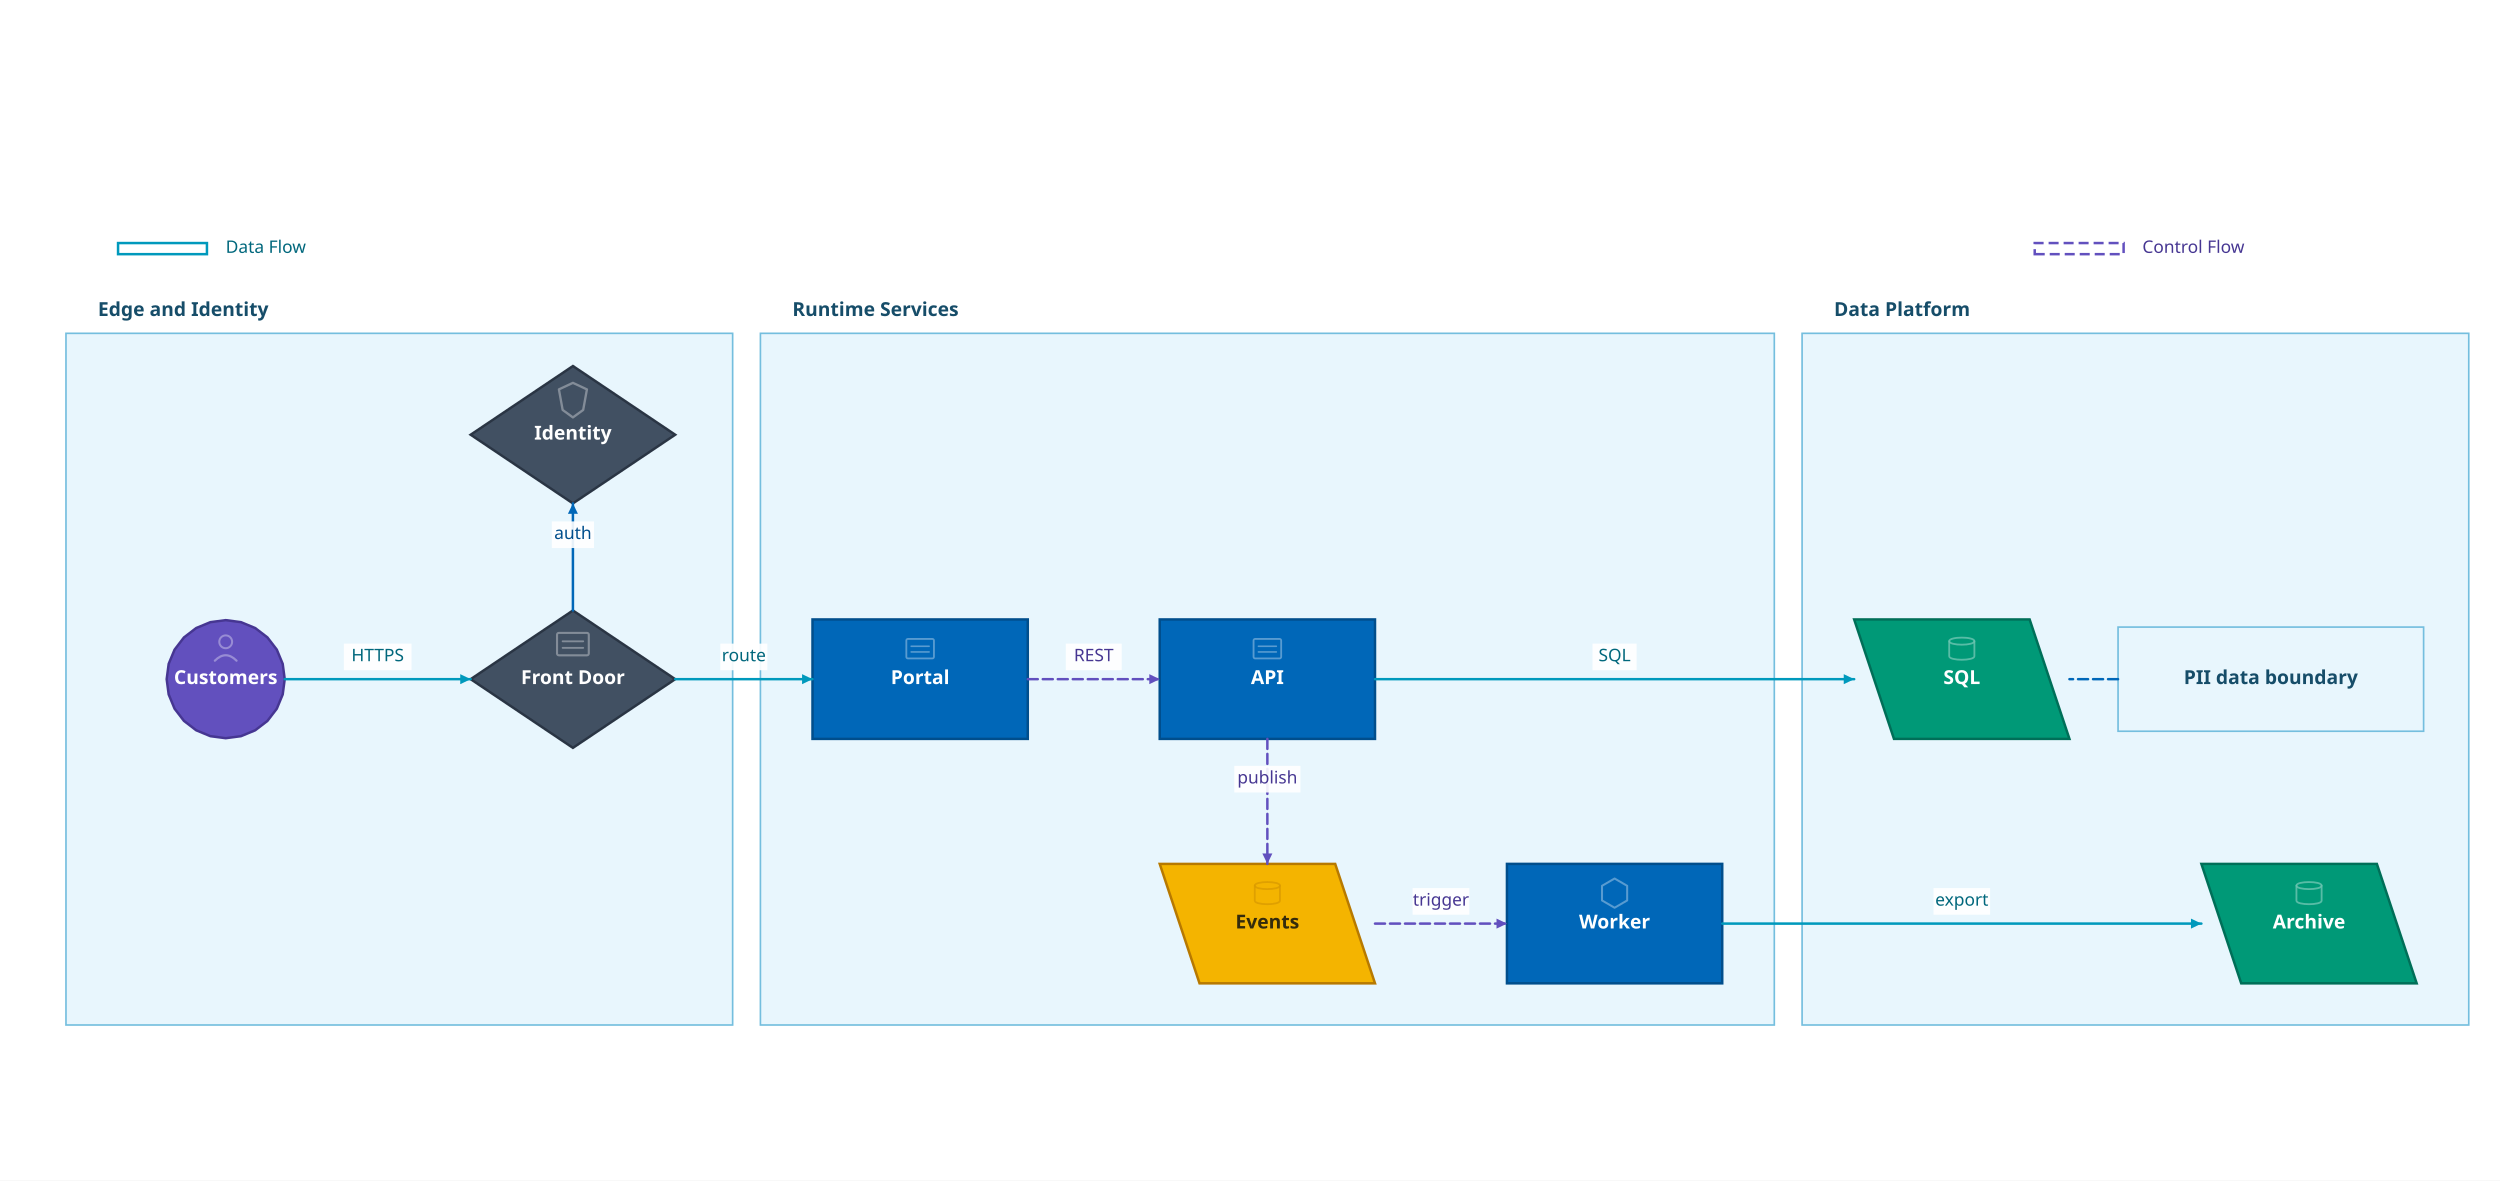
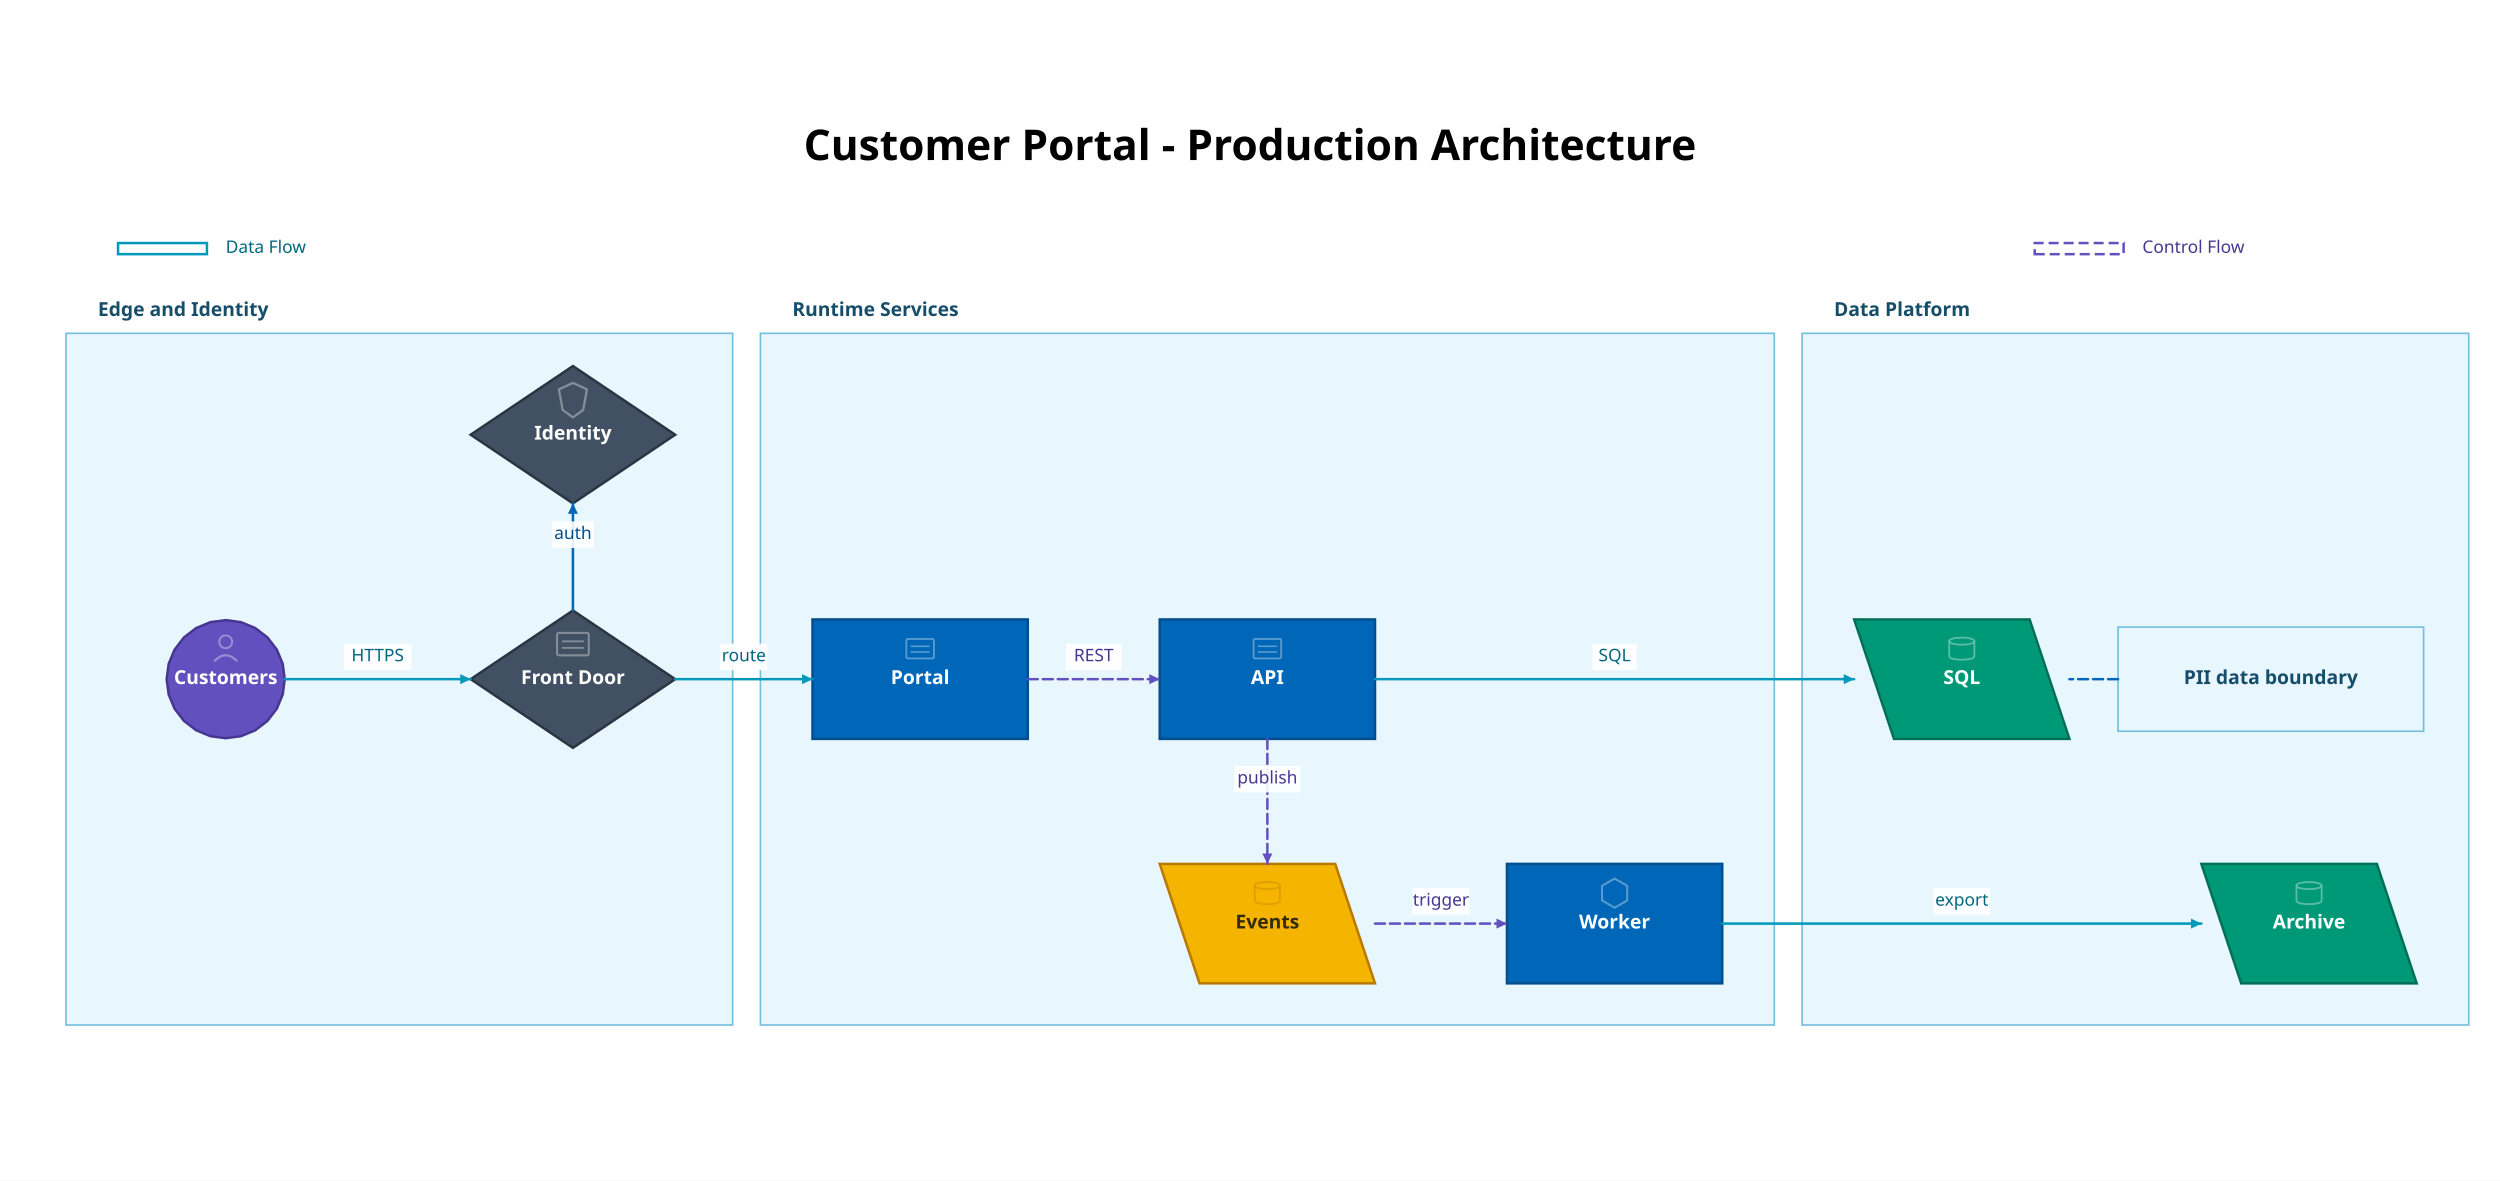
<svg xmlns="http://www.w3.org/2000/svg" width="1728" height="816" viewBox="0 0 1728 816" role="img" aria-label="Premium Cloud Architecture">
  <rect x="0" y="0" width="1728" height="816" fill="#FFFFFF" />
  <g data-officeimo-visio-page="Premium Cloud Architecture">
    <g data-visio-shape-id="edge" data-visio-nameu="Rectangle">
      <path d="M 45.6 708.48 L 506.4 708.48 L 506.4 230.4 L 45.6 230.4 Z" data-officeimo-preserved-geometry="true" fill="#E8F6FD" stroke="#74BEDE" stroke-width="1.152" />
    </g>
    <g data-visio-shape-id="edge-label" data-visio-nameu="Text Box">
      <path d="M 60 229.44 L 492 229.44 L 492 200.64 L 60 200.64 Z" data-officeimo-preserved-geometry="true" fill="none" stroke="none" />
      <text x="67.68" y="213.707" font-family="Aptos" font-size="13.333" text-anchor="start" dominant-baseline="middle" fill="#164D69" font-weight="700">
        <tspan x="67.68" dy="0">Edge and Identity</tspan>
      </text>
    </g>
    <g data-visio-shape-id="runtime" data-visio-nameu="Rectangle">
      <path d="M 525.6 708.48 L 1226.4 708.48 L 1226.4 230.4 L 525.6 230.4 Z" data-officeimo-preserved-geometry="true" fill="#E8F6FD" stroke="#74BEDE" stroke-width="1.152" />
    </g>
    <g data-visio-shape-id="runtime-label" data-visio-nameu="Text Box">
      <path d="M 540 229.44 L 1212 229.44 L 1212 200.64 L 540 200.64 Z" data-officeimo-preserved-geometry="true" fill="none" stroke="none" />
      <text x="547.68" y="213.707" font-family="Aptos" font-size="13.333" text-anchor="start" dominant-baseline="middle" fill="#164D69" font-weight="700">
        <tspan x="547.68" dy="0">Runtime Services</tspan>
      </text>
    </g>
    <g data-visio-shape-id="data" data-visio-nameu="Rectangle">
      <path d="M 1245.6 708.48 L 1706.4 708.48 L 1706.4 230.4 L 1245.6 230.4 Z" data-officeimo-preserved-geometry="true" fill="#E8F6FD" stroke="#74BEDE" stroke-width="1.152" />
    </g>
    <g data-visio-shape-id="data-label" data-visio-nameu="Text Box">
      <path d="M 1260 229.44 L 1692 229.44 L 1692 200.64 L 1260 200.64 Z" data-officeimo-preserved-geometry="true" fill="none" stroke="none" />
      <text x="1267.68" y="213.707" font-family="Aptos" font-size="13.333" text-anchor="start" dominant-baseline="middle" fill="#164D69" font-weight="700">
        <tspan x="1267.68" dy="0">Data Platform</tspan>
      </text>
    </g>
    <g data-visio-shape-id="users" data-visio-nameu="Circle">
      <path d="M 196.8 469.44 L 195.41 458.88 L 191.334 449.04 L 184.85 440.59 L 176.4 434.106 L 166.56 430.03 L 156 428.64 L 145.44 430.03 L 135.6 434.106 L 127.15 440.59 L 120.666 449.04 L 116.59 458.88 L 115.2 469.44 L 116.59 480 L 120.666 489.84 L 127.15 498.29 L 135.6 504.774 L 145.44 508.85 L 156 510.24 L 166.56 508.85 L 176.4 504.774 L 184.85 498.29 L 191.334 489.84 L 195.41 480 Z" data-officeimo-preserved-geometry="true" fill="#6250BE" stroke="#463692" stroke-width="1.728" />
      <g data-officeimo-stencil-artwork="true" data-officeimo-stencil-key="person" opacity="0.42">
        <circle cx="156" cy="443.622" r="4.439" fill="none" stroke="#FFFFFF" stroke-opacity="0.824" stroke-width="1.387" stroke-linecap="round" stroke-linejoin="round" />
        <path d="M148.509 456.661Q156 449.171 163.491 456.661" fill="none" stroke="#FFFFFF" stroke-opacity="0.824" stroke-width="1.526" stroke-linecap="round" stroke-linejoin="round" />
      </g>
      <text x="156" y="468.107" font-family="Aptos" font-size="13.333" text-anchor="middle" dominant-baseline="middle" fill="#FFFFFF" font-weight="700">
        <tspan x="156" dy="0">Customers</tspan>
      </text>
    </g>
    <g data-visio-shape-id="identity" data-visio-nameu="Decision">
      <path d="M 396 347.952 L 466.68 300.48 L 396 253.008 L 325.32 300.48 Z" data-officeimo-preserved-geometry="true" fill="#415062" stroke="#2A3544" stroke-width="1.728" />
      <g data-officeimo-stencil-artwork="true" data-officeimo-stencil-key="security" opacity="0.42">
        <path d="M396 264.629L405.684 269.148L403.102 283.352L396 288.517L388.898 283.352L386.316 269.148Z" fill="none" stroke="#FFFFFF" stroke-opacity="0.824" stroke-width="1.614" stroke-linecap="round" stroke-linejoin="round" />
      </g>
      <text x="396" y="299.147" font-family="Aptos" font-size="13.333" text-anchor="middle" dominant-baseline="middle" fill="#FFFFFF" font-weight="700">
        <tspan x="396" dy="0">Identity</tspan>
      </text>
    </g>
    <g data-visio-shape-id="front-door" data-visio-nameu="Decision">
      <path d="M 396 516.912 L 466.68 469.44 L 396 421.968 L 325.32 469.44 Z" data-officeimo-preserved-geometry="true" fill="#415062" stroke="#2A3544" stroke-width="1.728" />
      <g data-officeimo-stencil-artwork="true" data-officeimo-stencil-key="compute" opacity="0.42">
        <rect x="385.024" y="437.463" width="21.951" height="15.495" rx="1.24" fill="none" stroke="#FFFFFF" stroke-opacity="0.824" stroke-width="1.453" stroke-linecap="round" stroke-linejoin="round" />
        <line x1="388.898" y1="443.273" x2="403.102" y2="443.273" stroke="#FFFFFF" stroke-opacity="0.824" stroke-width="1.291" stroke-linecap="round" />
        <line x1="388.898" y1="447.793" x2="403.102" y2="447.793" stroke="#FFFFFF" stroke-opacity="0.824" stroke-width="1.291" stroke-linecap="round" />
      </g>
      <text x="396" y="468.107" font-family="Aptos" font-size="13.333" text-anchor="middle" dominant-baseline="middle" fill="#FFFFFF" font-weight="700">
        <tspan x="396" dy="0">Front Door</tspan>
      </text>
    </g>
    <g data-visio-shape-id="portal" data-visio-nameu="Process">
      <path d="M 561.6 510.72 L 710.4 510.72 L 710.4 428.16 L 561.6 428.16 Z" data-officeimo-preserved-geometry="true" fill="#0067B8" stroke="#004E8C" stroke-width="1.728" />
      <g data-officeimo-stencil-artwork="true" data-officeimo-stencil-key="compute" opacity="0.42">
        <rect x="626.456" y="441.634" width="19.088" height="13.474" rx="1.078" fill="none" stroke="#FFFFFF" stroke-opacity="0.824" stroke-width="1.263" stroke-linecap="round" stroke-linejoin="round" />
        <line x1="629.825" y1="446.686" x2="642.175" y2="446.686" stroke="#FFFFFF" stroke-opacity="0.824" stroke-width="1.123" stroke-linecap="round" />
        <line x1="629.825" y1="450.616" x2="642.175" y2="450.616" stroke="#FFFFFF" stroke-opacity="0.824" stroke-width="1.123" stroke-linecap="round" />
      </g>
      <text x="636" y="468.107" font-family="Aptos" font-size="13.333" text-anchor="middle" dominant-baseline="middle" fill="#FFFFFF" font-weight="700">
        <tspan x="636" dy="0">Portal</tspan>
      </text>
    </g>
    <g data-visio-shape-id="api" data-visio-nameu="Process">
      <path d="M 801.6 510.72 L 950.4 510.72 L 950.4 428.16 L 801.6 428.16 Z" data-officeimo-preserved-geometry="true" fill="#0067B8" stroke="#004E8C" stroke-width="1.728" />
      <g data-officeimo-stencil-artwork="true" data-officeimo-stencil-key="compute" opacity="0.42">
        <rect x="866.456" y="441.634" width="19.088" height="13.474" rx="1.078" fill="none" stroke="#FFFFFF" stroke-opacity="0.824" stroke-width="1.263" stroke-linecap="round" stroke-linejoin="round" />
        <line x1="869.825" y1="446.686" x2="882.175" y2="446.686" stroke="#FFFFFF" stroke-opacity="0.824" stroke-width="1.123" stroke-linecap="round" />
        <line x1="869.825" y1="450.616" x2="882.175" y2="450.616" stroke="#FFFFFF" stroke-opacity="0.824" stroke-width="1.123" stroke-linecap="round" />
      </g>
      <text x="876" y="468.107" font-family="Aptos" font-size="13.333" text-anchor="middle" dominant-baseline="middle" fill="#FFFFFF" font-weight="700">
        <tspan x="876" dy="0">API</tspan>
      </text>
    </g>
    <g data-visio-shape-id="events" data-visio-nameu="Data">
      <path d="M 829.12 679.68 L 950.4 679.68 L 922.88 597.12 L 801.6 597.12 Z" data-officeimo-preserved-geometry="true" fill="#F4B400" stroke="#B77900" stroke-width="1.728" />
      <g data-officeimo-stencil-artwork="true" data-officeimo-stencil-key="data" opacity="0.42">
        <path d="M867.298 612.121C867.298 608.865 884.702 608.865 884.702 612.121L884.702 622.541C884.702 625.797 867.298 625.797 867.298 622.541Z" fill="none" stroke="#B77900" stroke-opacity="0.824" stroke-width="1.263" stroke-linecap="round" stroke-linejoin="round" />
        <path d="M867.298 612.121C867.298 615.377 884.702 615.377 884.702 612.121" fill="none" stroke="#B77900" stroke-opacity="0.824" stroke-width="1.263" stroke-linecap="round" stroke-linejoin="round" />
      </g>
      <text x="876" y="637.067" font-family="Aptos" font-size="13.333" text-anchor="middle" dominant-baseline="middle" fill="#342B0C" font-weight="700">
        <tspan x="876" dy="0">Events</tspan>
      </text>
    </g>
    <g data-visio-shape-id="worker" data-visio-nameu="Process">
      <path d="M 1041.6 679.68 L 1190.4 679.68 L 1190.4 597.12 L 1041.6 597.12 Z" data-officeimo-preserved-geometry="true" fill="#0067B8" stroke="#004E8C" stroke-width="1.728" />
      <g data-officeimo-stencil-artwork="true" data-officeimo-stencil-key="container" opacity="0.42">
        <path d="M1116 607.225L1124.691 612.278L1124.691 622.383L1116 627.436L1107.309 622.383L1107.309 612.278Z" fill="none" stroke="#FFFFFF" stroke-opacity="0.824" stroke-width="1.404" stroke-linecap="round" stroke-linejoin="round" />
      </g>
      <text x="1116" y="637.067" font-family="Aptos" font-size="13.333" text-anchor="middle" dominant-baseline="middle" fill="#FFFFFF" font-weight="700">
        <tspan x="1116" dy="0">Worker</tspan>
      </text>
    </g>
    <g data-visio-shape-id="sql" data-visio-nameu="Data">
      <path d="M 1309.12 510.72 L 1430.4 510.72 L 1402.88 428.16 L 1281.6 428.16 Z" data-officeimo-preserved-geometry="true" fill="#009977" stroke="#006F58" stroke-width="1.728" />
      <g data-officeimo-stencil-artwork="true" data-officeimo-stencil-key="data" opacity="0.42">
        <path d="M1347.298 443.161C1347.298 439.905 1364.702 439.905 1364.702 443.161L1364.702 453.581C1364.702 456.837 1347.298 456.837 1347.298 453.581Z" fill="none" stroke="#FFFFFF" stroke-opacity="0.824" stroke-width="1.263" stroke-linecap="round" stroke-linejoin="round" />
        <path d="M1347.298 443.161C1347.298 446.417 1364.702 446.417 1364.702 443.161" fill="none" stroke="#FFFFFF" stroke-opacity="0.824" stroke-width="1.263" stroke-linecap="round" stroke-linejoin="round" />
      </g>
      <text x="1356" y="468.107" font-family="Aptos" font-size="13.333" text-anchor="middle" dominant-baseline="middle" fill="#FFFFFF" font-weight="700">
        <tspan x="1356" dy="0">SQL</tspan>
      </text>
    </g>
    <g data-visio-shape-id="archive" data-visio-nameu="Data">
      <path d="M 1549.12 679.68 L 1670.4 679.68 L 1642.88 597.12 L 1521.6 597.12 Z" data-officeimo-preserved-geometry="true" fill="#009977" stroke="#006F58" stroke-width="1.728" />
      <g data-officeimo-stencil-artwork="true" data-officeimo-stencil-key="data" opacity="0.42">
        <path d="M1587.298 612.121C1587.298 608.865 1604.702 608.865 1604.702 612.121L1604.702 622.541C1604.702 625.797 1587.298 625.797 1587.298 622.541Z" fill="none" stroke="#FFFFFF" stroke-opacity="0.824" stroke-width="1.263" stroke-linecap="round" stroke-linejoin="round" />
        <path d="M1587.298 612.121C1587.298 615.377 1604.702 615.377 1604.702 612.121" fill="none" stroke="#FFFFFF" stroke-opacity="0.824" stroke-width="1.263" stroke-linecap="round" stroke-linejoin="round" />
      </g>
      <text x="1596" y="637.067" font-family="Aptos" font-size="13.333" text-anchor="middle" dominant-baseline="middle" fill="#FFFFFF" font-weight="700">
        <tspan x="1596" dy="0">Archive</tspan>
      </text>
    </g>
    <g data-visio-shape-id="confidential" data-visio-nameu="Rectangle">
      <path d="M 1464 505.44 L 1675.2 505.44 L 1675.2 433.44 L 1464 433.44 Z" data-officeimo-preserved-geometry="true" fill="#E8F6FD" stroke="#74BEDE" stroke-width="1.152" />
      <text x="1569.6" y="468.107" font-family="Aptos" font-size="13.333" text-anchor="middle" dominant-baseline="middle" fill="#164D69" font-weight="700">
        <tspan x="1569.6" dy="0">PII data boundary</tspan>
      </text>
    </g>
    <g data-visio-shape-id="title" data-visio-nameu="Text Box">
      <path d="M 76.8 124.8 L 1651.2 124.8 L 1651.2 81.6 L 76.8 81.6 Z" data-officeimo-preserved-geometry="true" fill="none" stroke="none" />
-       <text x="864" y="100.533" font-family="Aptos" font-size="26.667" text-anchor="middle" dominant-baseline="middle" fill="#FFFFFF" font-weight="700">
+       <text x="864" y="100.267" font-family="Aptos Display" font-size="29.333" text-anchor="middle" dominant-baseline="middle" fill="#000000" font-weight="700">
        <tspan x="864" dy="0">Customer Portal - Production Architecture</tspan>
      </text>
    </g>
    <g data-visio-shape-id="10" data-visio-nameu="Rectangle">
      <path d="M 81.6 175.68 L 143.04 175.68 L 143.04 168 L 81.6 168 Z" data-officeimo-preserved-geometry="true" fill="none" stroke="#0099BC" stroke-width="1.728" />
    </g>
    <g data-visio-shape-id="11" data-visio-nameu="Text Box">
      <path d="M 151.2 185.28 L 309.6 185.28 L 309.6 158.4 L 151.2 158.4 Z" data-officeimo-preserved-geometry="true" fill="none" stroke="none" />
      <text x="156" y="170.64" font-family="Aptos" font-size="12" text-anchor="start" dominant-baseline="middle" fill="#00677C">
        <tspan x="156" dy="0">Data Flow</tspan>
      </text>
    </g>
    <g data-visio-shape-id="12" data-visio-nameu="Rectangle">
      <path d="M 1406.4 175.68 L 1467.84 175.68 L 1467.84 168 L 1406.4 168 Z" data-officeimo-preserved-geometry="true" fill="none" stroke="#6250BE" stroke-width="1.728" stroke-dasharray="6.912 3.456" />
    </g>
    <g data-visio-shape-id="13" data-visio-nameu="Text Box">
      <path d="M 1476 185.28 L 1634.4 185.28 L 1634.4 158.4 L 1476 158.4 Z" data-officeimo-preserved-geometry="true" fill="none" stroke="none" />
      <text x="1480.8" y="170.64" font-family="Aptos" font-size="12" text-anchor="start" dominant-baseline="middle" fill="#463692">
        <tspan x="1480.8" dy="0">Control Flow</tspan>
      </text>
    </g>
    <g data-visio-connector-id="1">
      <path d="M 196.8 469.44 L 261.06 469.44 L 261.06 469.44 L 325.32 469.44" fill="none" stroke="#0099BC" stroke-width="1.728" stroke-linecap="round" stroke-linejoin="round" />
      <path data-officeimo-connector-arrow="end" d="M 325.32 469.44 L 318.112 472.911 L 318.112 465.969 Z" fill="#0099BC" stroke="none" />
      <rect data-officeimo-text-background="true" data-officeimo-connector-label-background="true" x="237.66" y="444.88" width="46.8" height="18.4" fill="#FFFFFF" fill-opacity="0.902" />
      <text x="261.06" y="452.88" font-family="Aptos" font-size="12" text-anchor="middle" dominant-baseline="middle" fill="#00677C">
        <tspan x="261.06" dy="0">HTTPS</tspan>
      </text>
    </g>
    <g data-visio-connector-id="2">
      <path d="M 396 421.968 L 396 377.28 L 396 377.28 L 396 347.952" fill="none" stroke="#0067B8" stroke-width="1.728" stroke-linecap="round" stroke-linejoin="round" />
      <path data-officeimo-connector-arrow="end" d="M 396 347.952 L 399.471 355.16 L 392.529 355.16 Z" fill="#0067B8" stroke="none" />
      <rect data-officeimo-text-background="true" data-officeimo-connector-label-background="true" x="381.42" y="360.4" width="29.16" height="18.4" fill="#FFFFFF" fill-opacity="0.902" />
      <text x="396" y="368.4" font-family="Aptos" font-size="12" text-anchor="middle" dominant-baseline="middle" fill="#004E8C">
        <tspan x="396" dy="0">auth</tspan>
      </text>
    </g>
    <g data-visio-connector-id="3">
      <path d="M 466.68 469.44 L 529.5 469.44 L 529.5 469.44 L 561.6 469.44" fill="none" stroke="#0099BC" stroke-width="1.728" stroke-linecap="round" stroke-linejoin="round" />
      <path data-officeimo-connector-arrow="end" d="M 561.6 469.44 L 554.392 472.911 L 554.392 465.969 Z" fill="#0099BC" stroke="none" />
      <rect data-officeimo-text-background="true" data-officeimo-connector-label-background="true" x="497.88" y="444.88" width="32.52" height="18.4" fill="#FFFFFF" fill-opacity="0.902" />
      <text x="514.14" y="452.88" font-family="Aptos" font-size="12" text-anchor="middle" dominant-baseline="middle" fill="#00677C">
        <tspan x="514.14" dy="0">route</tspan>
      </text>
    </g>
    <g data-visio-connector-id="4">
      <path d="M 710.4 469.44 L 756 469.44 L 756 469.44 L 801.6 469.44" fill="none" stroke="#6250BE" stroke-width="1.728" stroke-linecap="round" stroke-linejoin="round" stroke-dasharray="6.912 3.456" />
      <path data-officeimo-connector-arrow="end" d="M 801.6 469.44 L 794.392 472.911 L 794.392 465.969 Z" fill="#6250BE" stroke="none" />
      <rect data-officeimo-text-background="true" data-officeimo-connector-label-background="true" x="736.68" y="444.88" width="38.64" height="18.4" fill="#FFFFFF" fill-opacity="0.902" />
      <text x="756" y="452.88" font-family="Aptos" font-size="12" text-anchor="middle" dominant-baseline="middle" fill="#463692">
        <tspan x="756" dy="0">REST</tspan>
      </text>
    </g>
    <g data-visio-connector-id="5">
      <path d="M 876 510.72 L 876 546.24 L 876 546.24 L 876 597.12" fill="none" stroke="#6250BE" stroke-width="1.728" stroke-linecap="round" stroke-linejoin="round" stroke-dasharray="6.912 3.456" />
      <path data-officeimo-connector-arrow="end" d="M 876 597.12 L 872.529 589.912 L 879.471 589.912 Z" fill="#6250BE" stroke="none" />
      <rect data-officeimo-text-background="true" data-officeimo-connector-label-background="true" x="853.14" y="529.36" width="45.72" height="18.4" fill="#FFFFFF" fill-opacity="0.902" />
      <text x="876" y="537.36" font-family="Aptos" font-size="12" text-anchor="middle" dominant-baseline="middle" fill="#463692">
        <tspan x="876" dy="0">publish</tspan>
      </text>
    </g>
    <g data-visio-connector-id="6">
      <path d="M 950.4 638.4 L 1011.36 638.4 L 1011.36 638.4 L 1041.6 638.4" fill="none" stroke="#6250BE" stroke-width="1.728" stroke-linecap="round" stroke-linejoin="round" stroke-dasharray="6.912 3.456" />
      <path data-officeimo-connector-arrow="end" d="M 1041.6 638.4 L 1034.392 641.871 L 1034.392 634.929 Z" fill="#6250BE" stroke="none" />
      <rect data-officeimo-text-background="true" data-officeimo-connector-label-background="true" x="976.38" y="613.84" width="39.24" height="18.4" fill="#FFFFFF" fill-opacity="0.902" />
      <text x="996" y="621.84" font-family="Aptos" font-size="12" text-anchor="middle" dominant-baseline="middle" fill="#463692">
        <tspan x="996" dy="0">trigger</tspan>
      </text>
    </g>
    <g data-visio-connector-id="7">
      <path d="M 950.4 469.44 L 1116 469.44 L 1116 469.44 L 1281.6 469.44" fill="none" stroke="#0099BC" stroke-width="1.728" stroke-linecap="round" stroke-linejoin="round" />
      <path data-officeimo-connector-arrow="end" d="M 1281.6 469.44 L 1274.392 472.911 L 1274.392 465.969 Z" fill="#0099BC" stroke="none" />
      <rect data-officeimo-text-background="true" data-officeimo-connector-label-background="true" x="1100.76" y="444.88" width="30.48" height="18.4" fill="#FFFFFF" fill-opacity="0.902" />
      <text x="1116" y="452.88" font-family="Aptos" font-size="12" text-anchor="middle" dominant-baseline="middle" fill="#00677C">
        <tspan x="1116" dy="0">SQL</tspan>
      </text>
    </g>
    <g data-visio-connector-id="8">
      <path d="M 1190.4 638.4 L 1363.68 638.4 L 1363.68 638.4 L 1521.6 638.4" fill="none" stroke="#0099BC" stroke-width="1.728" stroke-linecap="round" stroke-linejoin="round" />
      <path data-officeimo-connector-arrow="end" d="M 1521.6 638.4 L 1514.392 641.871 L 1514.392 634.929 Z" fill="#0099BC" stroke="none" />
      <rect data-officeimo-text-background="true" data-officeimo-connector-label-background="true" x="1336.44" y="613.84" width="39.12" height="18.4" fill="#FFFFFF" fill-opacity="0.902" />
      <text x="1356" y="621.84" font-family="Aptos" font-size="12" text-anchor="middle" dominant-baseline="middle" fill="#00677C">
        <tspan x="1356" dy="0">export</tspan>
      </text>
    </g>
    <g data-visio-connector-id="9">
      <path d="M 1464 469.44 L 1454.88 469.44 L 1454.88 469.44 L 1430.4 469.44" fill="none" stroke="#0067B8" stroke-width="1.728" stroke-linecap="round" stroke-linejoin="round" stroke-dasharray="6.912 3.456" />
    </g>
  </g>
</svg>
